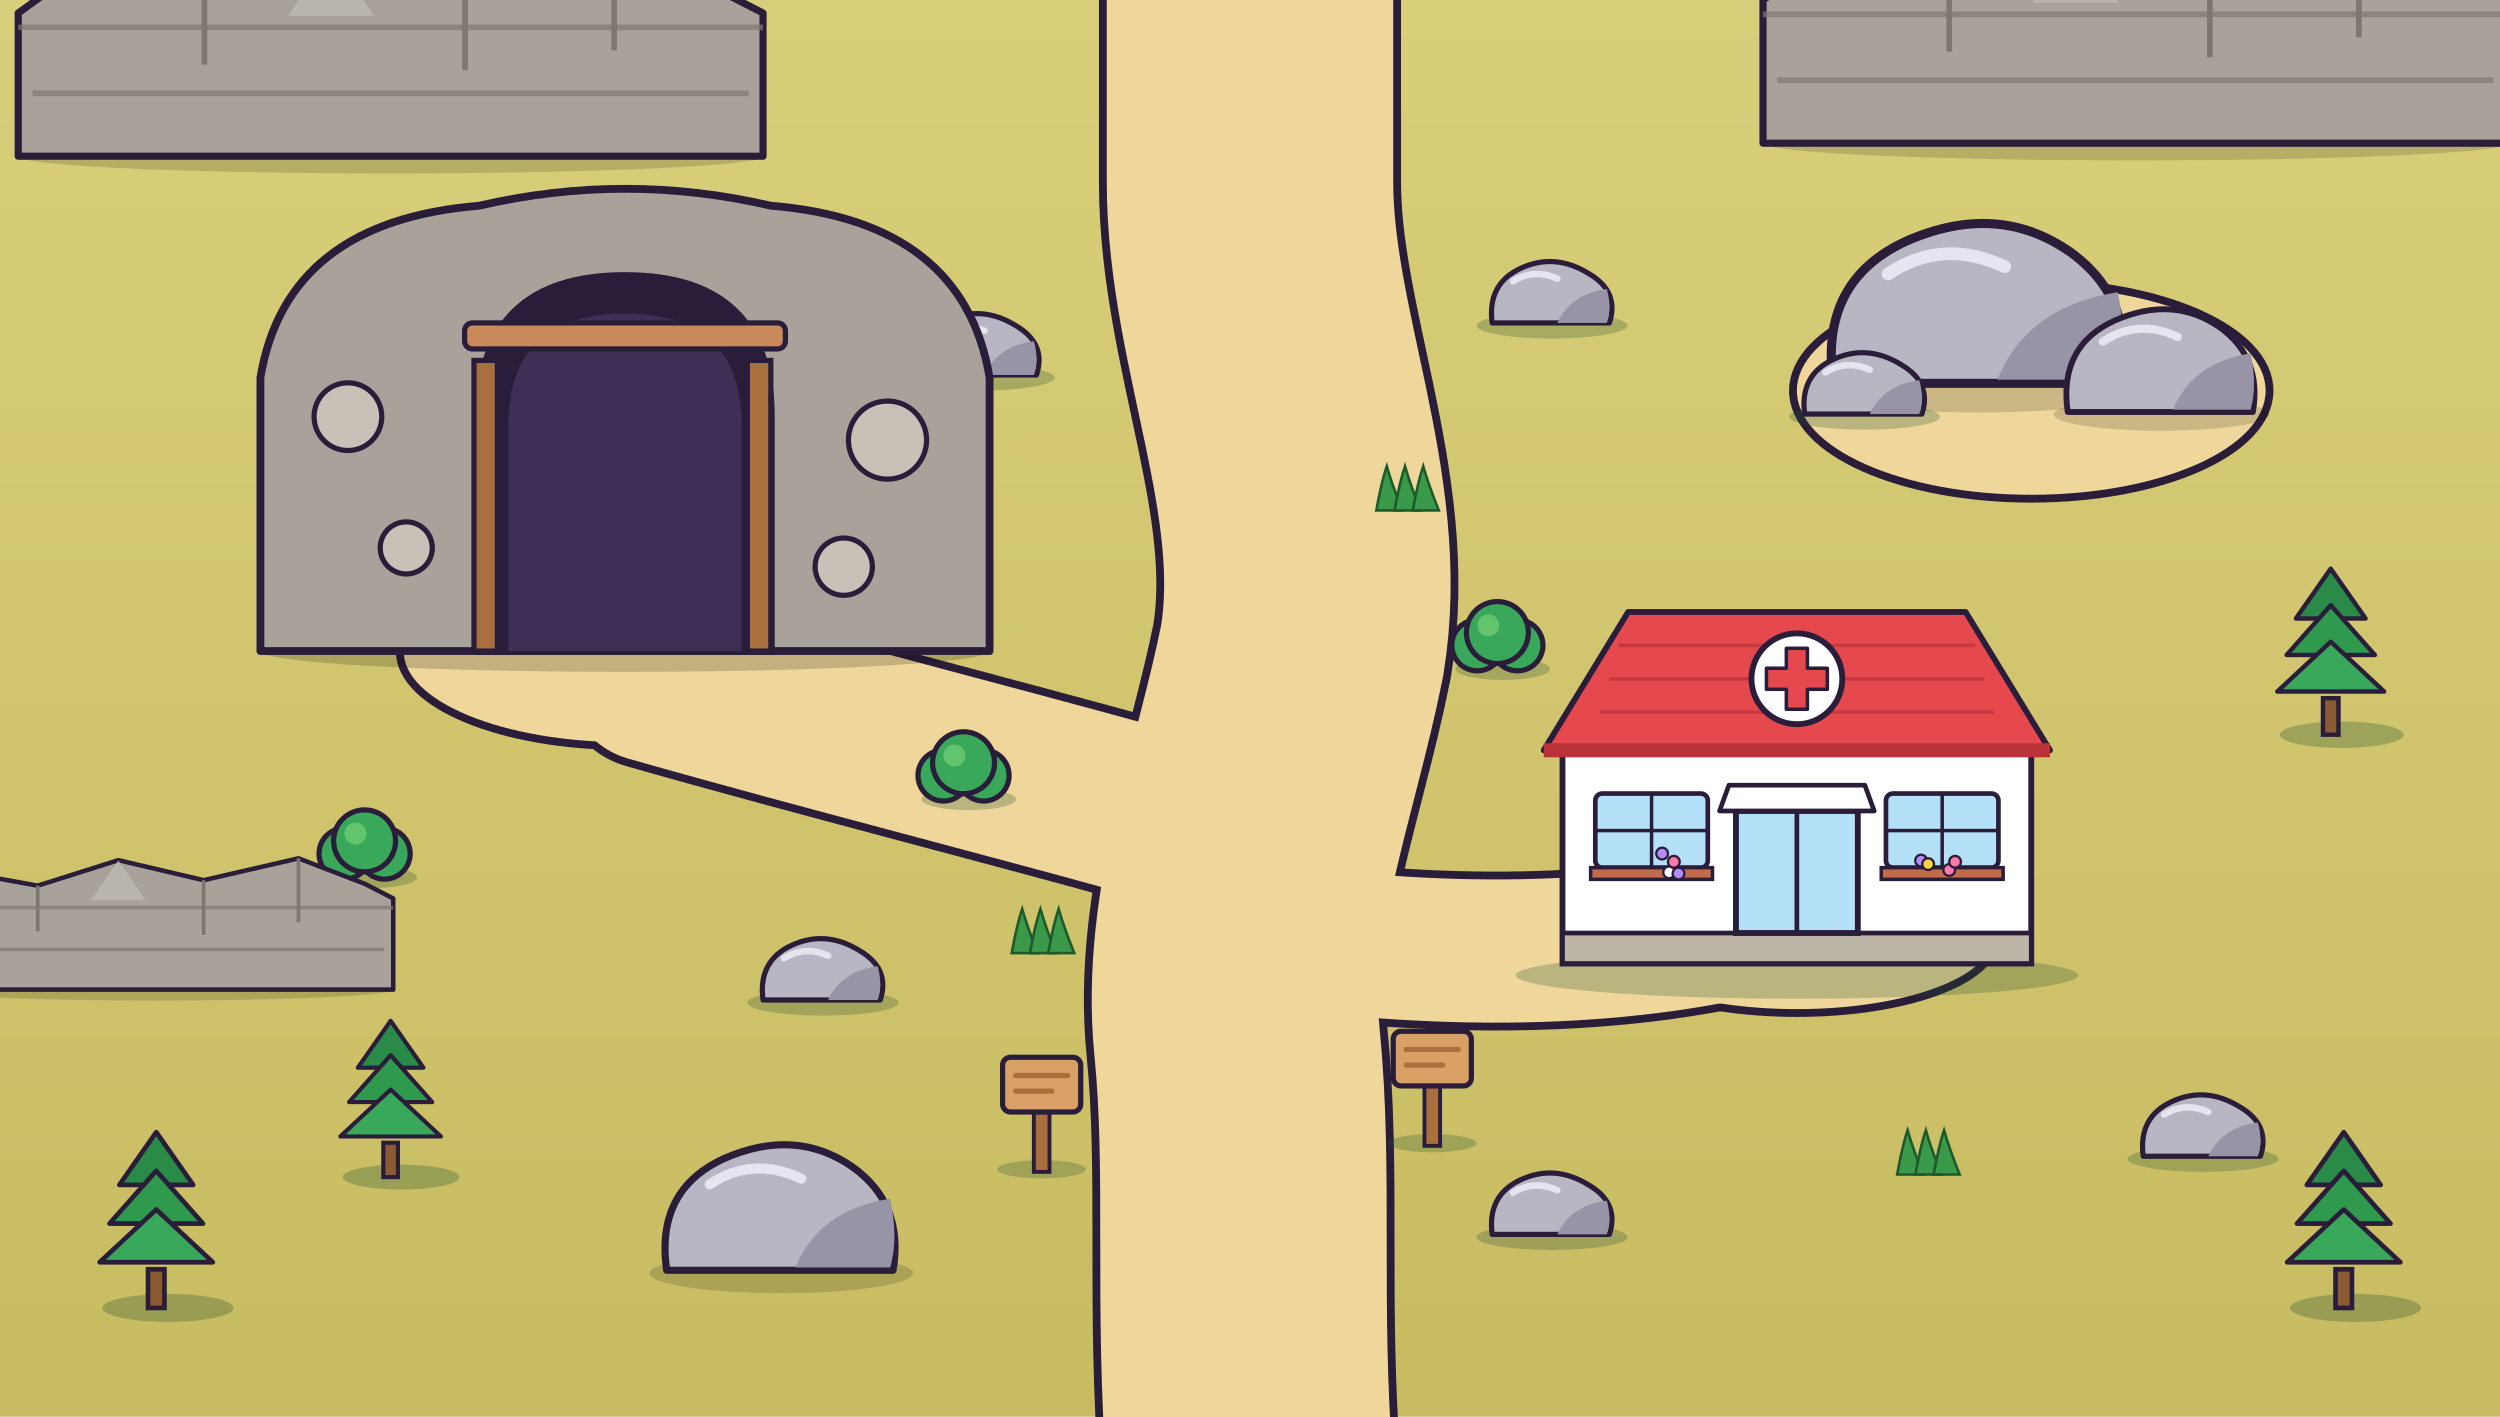
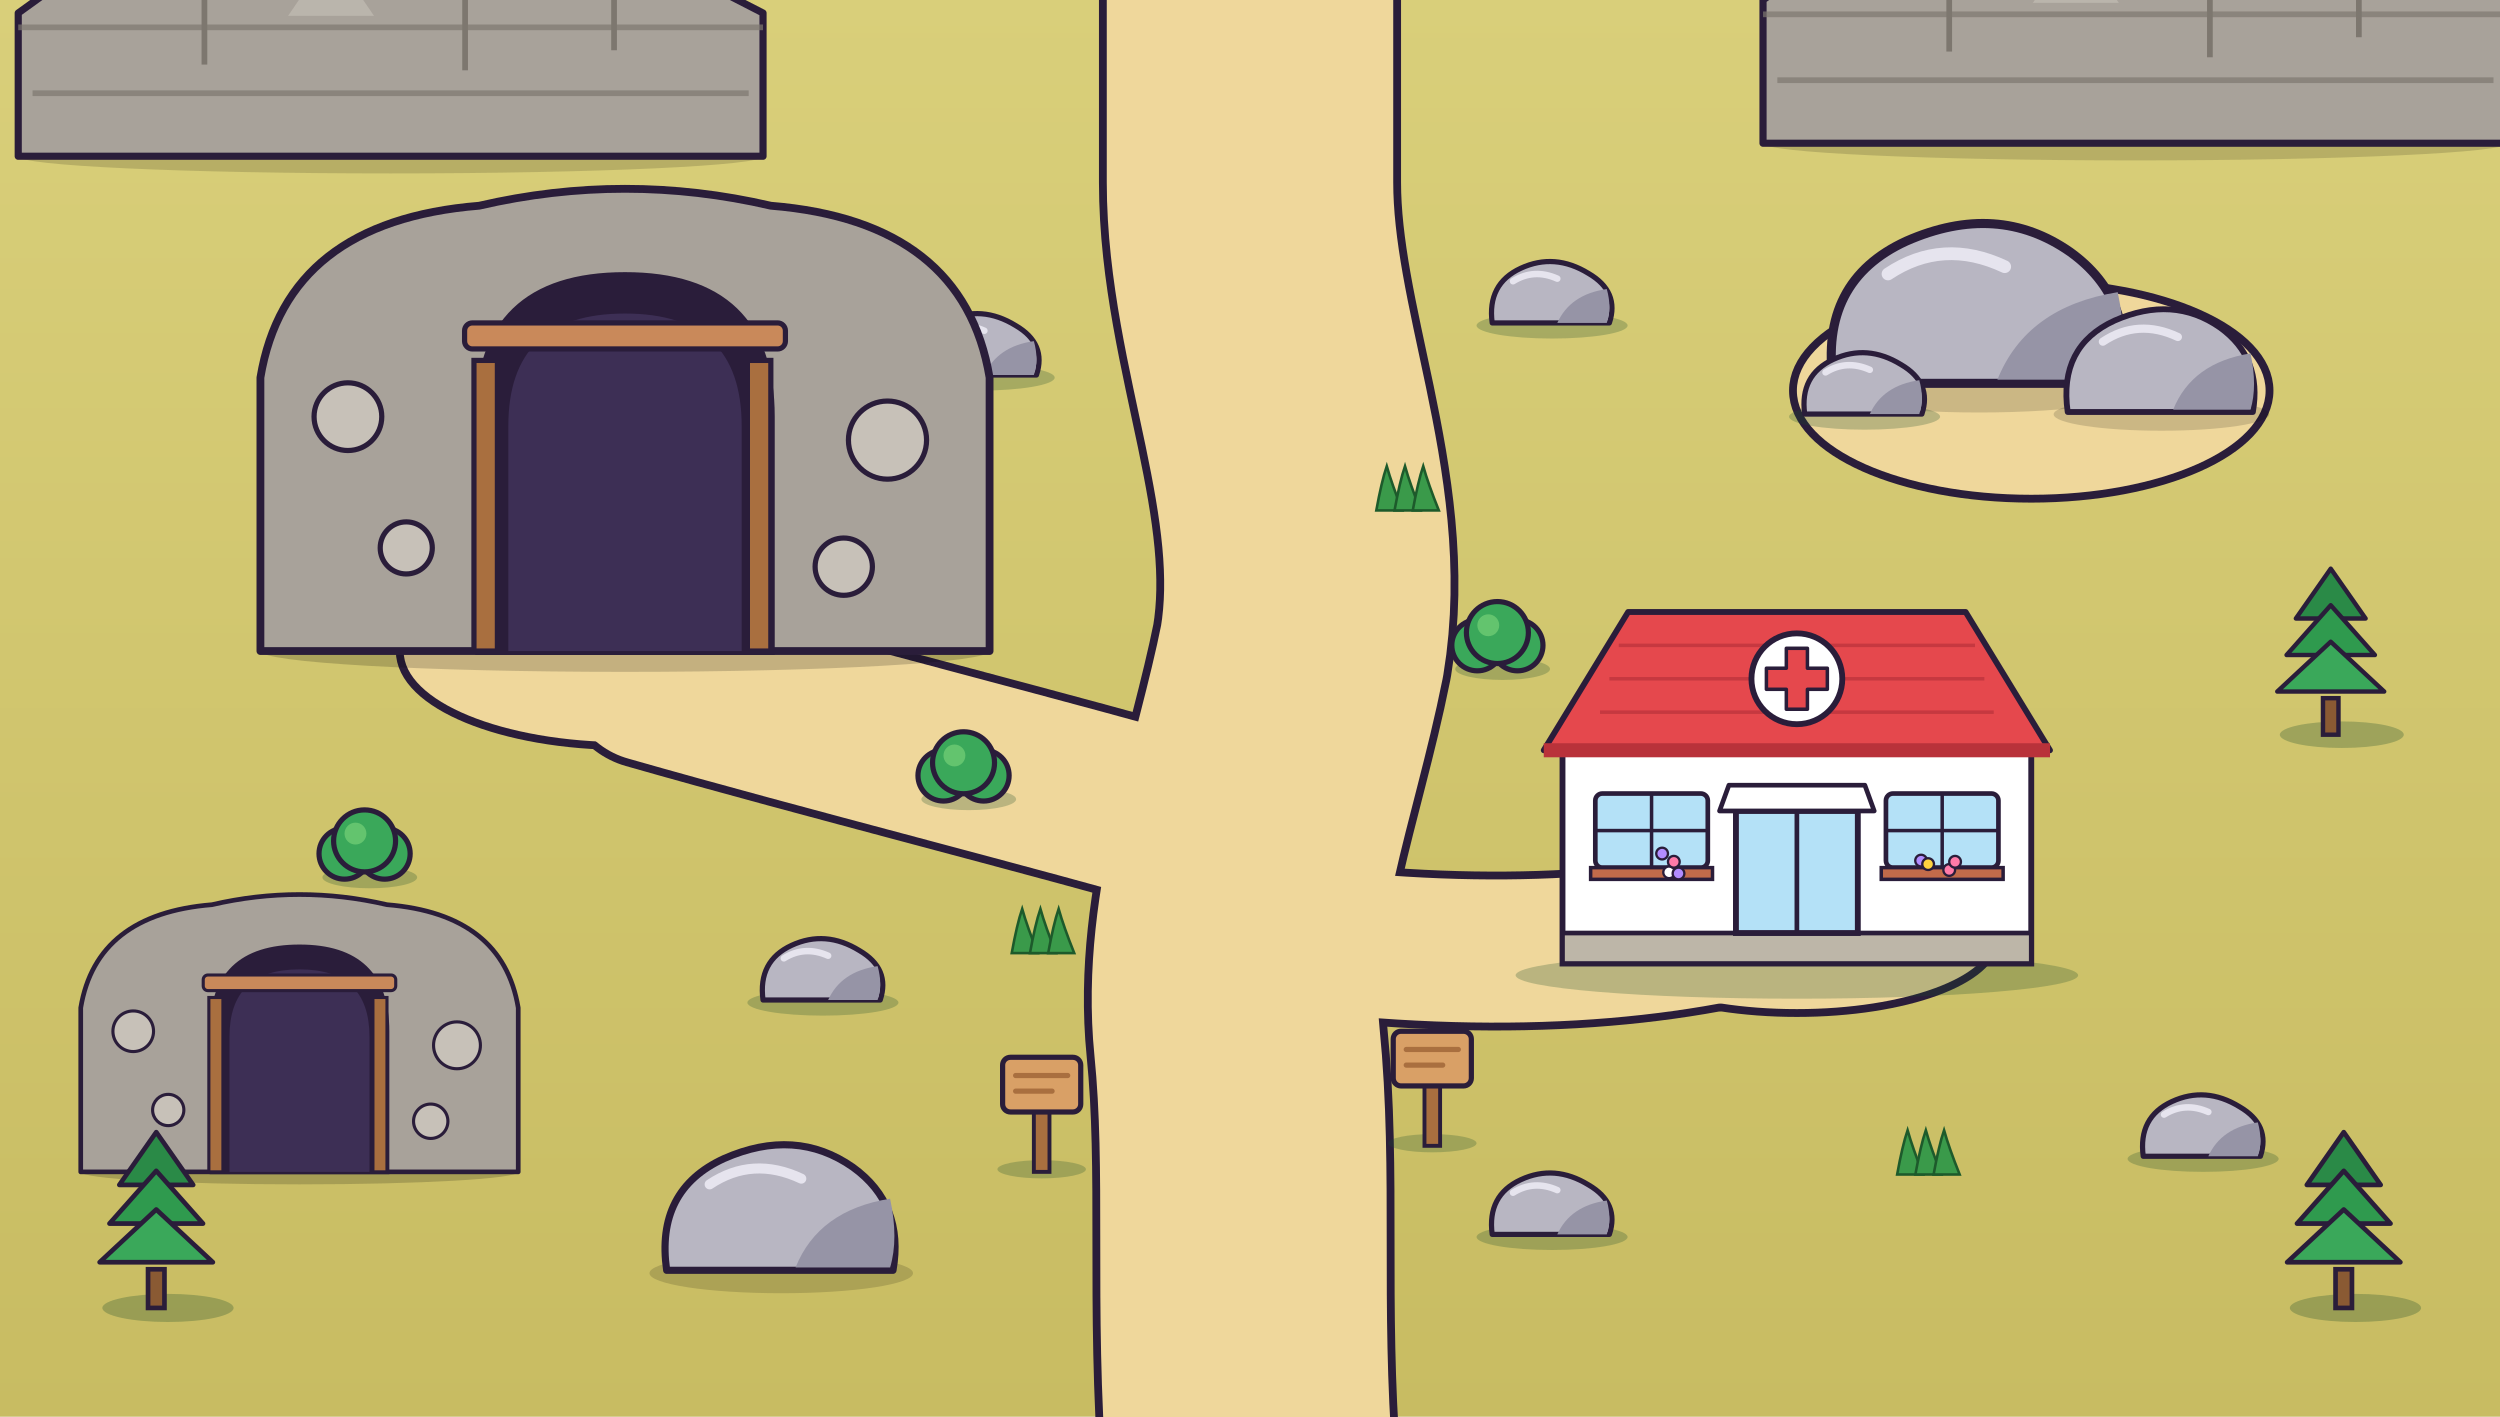
<svg xmlns="http://www.w3.org/2000/svg" viewBox="0 0 1920 1088" width="1920" height="1088">
  <defs>
    <linearGradient id="cesped" x1="0" y1="0" x2="0" y2="1">
      <stop offset="0" stop-color="#8fd567" />
      <stop offset="1" stop-color="#74c44f" />
    </linearGradient>
    <linearGradient id="cristal" x1="0" y1="0" x2="1" y2="1">
      <stop offset="0" stop-color="#cdefff" />
      <stop offset="1" stop-color="#7cc4ee" />
    </linearGradient>
    <linearGradient id="agua" x1="0" y1="0" x2="0" y2="1">
      <stop offset="0" stop-color="#7fd6f5" />
      <stop offset="1" stop-color="#3b9fe0" />
    </linearGradient>
  </defs>
  <linearGradient id="seco" x1="0" y1="0" x2="0" y2="1">
    <stop offset="0" stop-color="#d9cf7a" />
    <stop offset="1" stop-color="#c8bc62" />
  </linearGradient>
  <rect width="1920" height="1088" fill="url(#seco)" />
  <path d="M960 1130 C950 1000 960 900 950 800 C940 700 980 600 1000 500 C1020 380 960 260 960 140 L960 -40" fill="none" stroke="#2a1d3a" stroke-width="232" stroke-linecap="round" stroke-linejoin="round" />
  <path d="M940 640 C800 600 640 560 500 520" fill="none" stroke="#2a1d3a" stroke-width="142" stroke-linecap="round" stroke-linejoin="round" />
  <path d="M990 720 C1150 740 1280 730 1380 700" fill="none" stroke="#2a1d3a" stroke-width="122" stroke-linecap="round" stroke-linejoin="round" />
  <ellipse cx="480" cy="500" rx="170" ry="70" fill="#2a1d3a" stroke="#2a1d3a" stroke-width="12" />
  <ellipse cx="1380" cy="720" rx="150" ry="55" fill="#2a1d3a" stroke="#2a1d3a" stroke-width="12" />
  <ellipse cx="1560" cy="300" rx="180" ry="80" fill="#2a1d3a" stroke="#2a1d3a" stroke-width="12" />
  <ellipse cx="480" cy="500" rx="170" ry="70" fill="#efd79b" />
  <ellipse cx="1380" cy="720" rx="150" ry="55" fill="#efd79b" />
  <ellipse cx="1560" cy="300" rx="180" ry="80" fill="#efd79b" />
  <path d="M960 1130 C950 1000 960 900 950 800 C940 700 980 600 1000 500 C1020 380 960 260 960 140 L960 -40" fill="none" stroke="#efd79b" stroke-width="220" stroke-linecap="round" stroke-linejoin="round" />
  <path d="M940 640 C800 600 640 560 500 520" fill="none" stroke="#efd79b" stroke-width="130" stroke-linecap="round" stroke-linejoin="round" />
  <path d="M990 720 C1150 740 1280 730 1380 700" fill="none" stroke="#efd79b" stroke-width="110" stroke-linecap="round" stroke-linejoin="round" />
  <g transform="translate(1323.2 -85.8) scale(1.1 1.1)">
    <ellipse cx="288.0" cy="178" rx="260.0" ry="12" fill="#000" opacity=".15" />
    <path d="M28 178 V78 L69.6 48 L158.0 64 L246.4 36 L340.0 58 L444.0 34 L516.8 62 L548 78 V178z" fill="#a8a29a" stroke="#2a1d3a" stroke-width="5" stroke-linejoin="round" />
    <path d="M38 134 H538 M28 88 H548" stroke="#7d776f" stroke-width="4" opacity=".7" />
    <path d="M158.0 64 v50 M340.0 58 v60 M444.0 34 v70" stroke="#7d776f" stroke-width="4" />
    <path d="M246.4 36 l30 44 h-60z" fill="#c7c1b8" opacity=".6" />
  </g>
  <g transform="translate(-16.8 -75.8) scale(1.1 1.1)">
    <ellipse cx="288.0" cy="178" rx="260.0" ry="12" fill="#000" opacity=".15" />
    <path d="M28 178 V78 L69.6 48 L158.0 64 L246.4 36 L340.0 58 L444.0 34 L516.8 62 L548 78 V178z" fill="#a8a29a" stroke="#2a1d3a" stroke-width="5" stroke-linejoin="round" />
    <path d="M38 134 H538 M28 88 H548" stroke="#7d776f" stroke-width="4" opacity=".7" />
    <path d="M158.0 64 v50 M340.0 58 v60 M444.0 34 v70" stroke="#7d776f" stroke-width="4" />
    <path d="M246.4 36 l30 44 h-60z" fill="#c7c1b8" opacity=".6" />
  </g>
  <g transform="translate(1126.0 178.0) scale(1.0 1.0)">
    <ellipse cx="66" cy="72" rx="58" ry="10" fill="#1b4d2a" opacity=".25" />
    <path d="M20 70 q-4 -30 22 -42 q26 -12 52 4 q24 14 16 38z" fill="#b8b6c2" stroke="#2a1d3a" stroke-width="4" stroke-linejoin="round" />
    <path d="M36 38 q16 -10 34 -2" fill="none" stroke="#e6e4ee" stroke-width="5" stroke-linecap="round" />
    <path d="M70 70 q10 -22 38 -26 q4 14 0 26z" fill="#9694a6" />
  </g>
  <g transform="translate(1368.8 129.2) scale(1.4 1.4)">
    <ellipse cx="108" cy="120" rx="92" ry="14" fill="#000" opacity=".15" />
    <path d="M28 118 q-8 -56 40 -78 q50 -22 90 6 q36 26 28 72z" fill="#b8b6c2" stroke="#2a1d3a" stroke-width="5" stroke-linejoin="round" />
    <path d="M58 58 q30 -20 64 -4" fill="none" stroke="#e6e4ee" stroke-width="7" stroke-linecap="round" />
    <path d="M118 116 q16 -40 66 -48 q6 28 0 48z" fill="#9694a6" />
  </g>
  <g transform="translate(686.0 218.0) scale(1.0 1.0)">
    <ellipse cx="66" cy="72" rx="58" ry="10" fill="#1b4d2a" opacity=".25" />
    <path d="M20 70 q-4 -30 22 -42 q26 -12 52 4 q24 14 16 38z" fill="#b8b6c2" stroke="#2a1d3a" stroke-width="4" stroke-linejoin="round" />
    <path d="M36 38 q16 -10 34 -2" fill="none" stroke="#e6e4ee" stroke-width="5" stroke-linecap="round" />
    <path d="M70 70 q10 -22 38 -26 q4 14 0 26z" fill="#9694a6" />
  </g>
  <g transform="translate(1562.8 210.2) scale(0.9 0.9)">
    <ellipse cx="108" cy="120" rx="92" ry="14" fill="#000" opacity=".15" />
    <path d="M28 118 q-8 -56 40 -78 q50 -22 90 6 q36 26 28 72z" fill="#b8b6c2" stroke="#2a1d3a" stroke-width="5" stroke-linejoin="round" />
    <path d="M58 58 q30 -20 64 -4" fill="none" stroke="#e6e4ee" stroke-width="7" stroke-linecap="round" />
    <path d="M118 116 q16 -40 66 -48 q6 28 0 48z" fill="#9694a6" />
  </g>
  <g transform="translate(1366.0 248.0) scale(1.0 1.0)">
    <ellipse cx="66" cy="72" rx="58" ry="10" fill="#1b4d2a" opacity=".25" />
    <path d="M20 70 q-4 -30 22 -42 q26 -12 52 4 q24 14 16 38z" fill="#b8b6c2" stroke="#2a1d3a" stroke-width="4" stroke-linejoin="round" />
    <path d="M36 38 q16 -10 34 -2" fill="none" stroke="#e6e4ee" stroke-width="5" stroke-linecap="round" />
    <path d="M70 70 q10 -22 38 -26 q4 14 0 26z" fill="#9694a6" />
  </g>
  <g transform="translate(1047.0 348.0) scale(1.0 1.0)">
    <path d="M10 44 q4 -22 8 -34 q4 14 12 34z" fill="#3a9a4a" stroke="#1d5a2b" stroke-width="2" />
    <path d="M24 44 q4 -22 8 -34 q4 14 12 34z" fill="#3a9a4a" stroke="#1d5a2b" stroke-width="2" />
    <path d="M38 44 q4 -22 8 -34 q4 14 12 34z" fill="#3a9a4a" stroke="#1d5a2b" stroke-width="2" />
  </g>
  <g transform="translate(172.0 112.0) scale(1.0 1.0)">
    <ellipse cx="308.0" cy="388" rx="280.0" ry="16" fill="#000" opacity=".18" />
    <path d="M28 388 V178 Q48 58 196.0 46 Q308.0 20 420.0 46 Q568 58 588 178 V388z" fill="#a8a29a" stroke="#2a1d3a" stroke-width="6" stroke-linejoin="round" />
    <path d="M196.0 388 V208.0 Q196.0 100.0 308.0 100.0 Q420.0 100.0 420.0 208.0 V388z" fill="#2a1d3a" stroke="#2a1d3a" stroke-width="6" />
    <path d="M218.4 388 V215.2 Q218.4 128.8 308.0 128.8 Q397.6 128.8 397.6 215.2 V388z" fill="#3d2f55" />
    <rect x="192.0" y="164.8" width="18" height="223.2" fill="#a96f3f" stroke="#2a1d3a" stroke-width="4" />
    <rect x="402.0" y="164.8" width="18" height="223.2" fill="#a96f3f" stroke="#2a1d3a" stroke-width="4" />
    <rect x="184.8" y="136.0" width="246.4" height="20" rx="6" fill="#c9895a" stroke="#2a1d3a" stroke-width="4" />
    <circle cx="95.2" cy="208.0" r="26" fill="#c7c1b8" stroke="#2a1d3a" stroke-width="4" />
    <circle cx="509.6" cy="226" r="30" fill="#c7c1b8" stroke="#2a1d3a" stroke-width="4" />
    <circle cx="140.0" cy="308.8" r="20" fill="#c7c1b8" stroke="#2a1d3a" stroke-width="4" />
    <circle cx="476.0" cy="323.2" r="22" fill="#c7c1b8" stroke="#2a1d3a" stroke-width="4" />
  </g>
  <g transform="translate(1077.0 434.0) scale(1.0 1.0)">
    <g>
      <ellipse cx="77" cy="79.8" rx="36.4" ry="8.4" fill="#1b4d2a" opacity=".25" />
      <circle cx="57.6" cy="61.6" r="19.6" fill="#3aa85a" stroke="#2a1d3a" stroke-width="4" />
      <circle cx="88.4" cy="61.6" r="19.6" fill="#3aa85a" stroke="#2a1d3a" stroke-width="4" />
      <circle cx="73" cy="51.8" r="23.8" fill="#3aa85a" stroke="#2a1d3a" stroke-width="4" />
      <circle cx="66.0" cy="46.2" r="8.4" fill="#7fd77c" opacity=".6" />
    </g>
  </g>
  <g transform="translate(1732.2 408.7) scale(0.85 0.85)">
    <g>
      <ellipse cx="78.0" cy="183.0" rx="56.0" ry="12.0" fill="#1b4d2a" opacity=".28" />
      <rect x="61.0" y="150.0" width="14.0" height="33.0" fill="#8a5a33" stroke="#2a1d3a" stroke-width="4" />
      <path d="M68 33.0 l31.5 45.0 h-63.0z" fill="#2a8a47" stroke="#2a1d3a" stroke-width="4" stroke-linejoin="round" />
      <path d="M68 66.0 l39.9 45.0 h-79.8z" fill="#2f9a4e" stroke="#2a1d3a" stroke-width="4" stroke-linejoin="round" />
      <path d="M68 99.0 l48.3 45.0 h-96.6z" fill="#3aa85a" stroke="#2a1d3a" stroke-width="4" stroke-linejoin="round" />
    </g>
  </g>
  <g transform="translate(667.0 534.0) scale(1.0 1.0)">
    <g>
      <ellipse cx="77" cy="79.8" rx="36.4" ry="8.4" fill="#1b4d2a" opacity=".25" />
      <circle cx="57.6" cy="61.6" r="19.6" fill="#3aa85a" stroke="#2a1d3a" stroke-width="4" />
      <circle cx="88.4" cy="61.6" r="19.6" fill="#3aa85a" stroke="#2a1d3a" stroke-width="4" />
      <circle cx="73" cy="51.8" r="23.8" fill="#3aa85a" stroke="#2a1d3a" stroke-width="4" />
      <circle cx="66.0" cy="46.2" r="8.4" fill="#7fd77c" opacity=".6" />
    </g>
  </g>
  <g transform="translate(207.0 594.0) scale(1.0 1.0)">
    <g>
      <ellipse cx="77" cy="79.8" rx="36.4" ry="8.4" fill="#1b4d2a" opacity=".25" />
      <circle cx="57.6" cy="61.6" r="19.6" fill="#3aa85a" stroke="#2a1d3a" stroke-width="4" />
      <circle cx="88.4" cy="61.6" r="19.6" fill="#3aa85a" stroke="#2a1d3a" stroke-width="4" />
      <circle cx="73" cy="51.8" r="23.8" fill="#3aa85a" stroke="#2a1d3a" stroke-width="4" />
      <circle cx="66.0" cy="46.2" r="8.4" fill="#7fd77c" opacity=".6" />
    </g>
  </g>
  <g transform="translate(1174.8 444.8) scale(0.9 0.9)">
    <ellipse cx="228.0" cy="338" rx="240.0" ry="20" fill="#1b4d2a" opacity=".25" />
    <rect x="28" y="142.0" width="400" height="186.0" fill="#ffffff" stroke="#2a1d3a" stroke-width="5" />
    <rect x="28" y="301.96" width="400" height="26.04" fill="#bdb6a8" stroke="#2a1d3a" stroke-width="4" />
    <path d="M12 146.0 L84.0 28 H372.0 L444 146.0z" fill="#e5484d" stroke="#2a1d3a" stroke-width="5" stroke-linejoin="round" />
    <path d="M12 146.0 L444 146.0" stroke="#b9323a" stroke-width="12" />
    <path d="M76.0 56.5 H380.0" stroke="#b9323a" stroke-width="3" opacity=".7" />
    <path d="M68.0 85.0 H388.0" stroke="#b9323a" stroke-width="3" opacity=".7" />
    <path d="M60.0 113.5 H396.0" stroke="#b9323a" stroke-width="3" opacity=".7" />
    <circle cx="228.0" cy="85.0" r="38.76" fill="#fff" stroke="#2a1d3a" stroke-width="5" />
    <path d="M219.0 59.0 h18 v17 h17 v18 h-17 v17 h-18 v-17 h-17 v-18 h17z" fill="#e5484d" stroke="#2a1d3a" stroke-width="3" stroke-linejoin="round" />
    <rect x="176.0" y="197.8" width="104.0" height="104.16" fill="#b4e1f7" stroke="#2a1d3a" stroke-width="5" />
    <path d="M228.0 197.8 v104.16" stroke="#2a1d3a" stroke-width="4" />
    <path d="M162.0 197.8 H294.0 l-8 -22 H170.0z" fill="#fff" stroke="#2a1d3a" stroke-width="4" stroke-linejoin="round" />
    <rect x="56.0" y="182.92" width="96.0" height="63.24" rx="6" fill="#b4e1f7" stroke="#2a1d3a" stroke-width="4" />
    <path d="M104.0 182.92 v63.24 M56.0 214.54 h96.0" stroke="#2a1d3a" stroke-width="3" />
    <rect x="52.0" y="246.16" width="104.0" height="10" fill="#c26b4a" stroke="#2a1d3a" stroke-width="3" />
    <circle cx="113.0" cy="234.16" r="5" fill="#b28cff" stroke="#2a1d3a" stroke-width="2" />
    <circle cx="119.0" cy="250.16" r="5" fill="#fff" stroke="#2a1d3a" stroke-width="2" />
    <circle cx="127.0" cy="251.16" r="5" fill="#b28cff" stroke="#2a1d3a" stroke-width="2" />
    <circle cx="123.0" cy="241.16" r="5" fill="#ff7aa8" stroke="#2a1d3a" stroke-width="2" />
    <rect x="304.0" y="182.92" width="96.0" height="63.24" rx="6" fill="#b4e1f7" stroke="#2a1d3a" stroke-width="4" />
    <path d="M352.0 182.92 v63.24 M304.0 214.54 h96.0" stroke="#2a1d3a" stroke-width="3" />
    <rect x="300.0" y="246.16" width="104.0" height="10" fill="#c26b4a" stroke="#2a1d3a" stroke-width="3" />
    <circle cx="334.0" cy="240.16" r="5" fill="#b28cff" stroke="#2a1d3a" stroke-width="2" />
    <circle cx="358.0" cy="248.16" r="5" fill="#ff7aa8" stroke="#2a1d3a" stroke-width="2" />
    <circle cx="340.0" cy="243.16" r="5" fill="#ffd23f" stroke="#2a1d3a" stroke-width="2" />
    <circle cx="363.0" cy="241.16" r="5" fill="#ff7aa8" stroke="#2a1d3a" stroke-width="2" />
  </g>
-   <g transform="translate(-81.6 635.4) scale(0.7 0.7)">
-     <ellipse cx="288.0" cy="178" rx="260.0" ry="12" fill="#000" opacity=".15" />
-     <path d="M28 178 V78 L69.6 48 L158.0 64 L246.4 36 L340.0 58 L444.0 34 L516.8 62 L548 78 V178z" fill="#a8a29a" stroke="#2a1d3a" stroke-width="5" stroke-linejoin="round" />
-     <path d="M38 134 H538 M28 88 H548" stroke="#7d776f" stroke-width="4" opacity=".7" />
-     <path d="M158.0 64 v50 M340.0 58 v60 M444.0 34 v70" stroke="#7d776f" stroke-width="4" />
-     <path d="M246.4 36 l30 44 h-60z" fill="#c7c1b8" opacity=".6" />
-   </g>
  <g transform="translate(767.0 688.0) scale(1.0 1.0)">
    <path d="M10 44 q4 -22 8 -34 q4 14 12 34z" fill="#3a9a4a" stroke="#1d5a2b" stroke-width="2" />
    <path d="M24 44 q4 -22 8 -34 q4 14 12 34z" fill="#3a9a4a" stroke="#1d5a2b" stroke-width="2" />
    <path d="M38 44 q4 -22 8 -34 q4 14 12 34z" fill="#3a9a4a" stroke="#1d5a2b" stroke-width="2" />
  </g>
  <g transform="translate(566.0 698.0) scale(1.0 1.0)">
    <ellipse cx="66" cy="72" rx="58" ry="10" fill="#1b4d2a" opacity=".25" />
    <path d="M20 70 q-4 -30 22 -42 q26 -12 52 4 q24 14 16 38z" fill="#b8b6c2" stroke="#2a1d3a" stroke-width="4" stroke-linejoin="round" />
    <path d="M36 38 q16 -10 34 -2" fill="none" stroke="#e6e4ee" stroke-width="5" stroke-linecap="round" />
    <path d="M70 70 q10 -22 38 -26 q4 14 0 26z" fill="#9694a6" />
  </g>
  <g transform="translate(1042.0 764.0) scale(1.0 1.0)">
    <ellipse cx="58" cy="114" rx="34" ry="7" fill="#1b4d2a" opacity=".25" />
    <rect x="52" y="64" width="12" height="52" fill="#a96f3f" stroke="#2a1d3a" stroke-width="3" />
    <rect x="28" y="28" width="60" height="42" rx="6" fill="#d9a066" stroke="#2a1d3a" stroke-width="4" />
    <path d="M38 42 h40 M38 54 h28" stroke="#a96f3f" stroke-width="4" stroke-linecap="round" />
  </g>
  <g transform="translate(742.0 784.0) scale(1.0 1.0)">
    <ellipse cx="58" cy="114" rx="34" ry="7" fill="#1b4d2a" opacity=".25" />
    <rect x="52" y="64" width="12" height="52" fill="#a96f3f" stroke="#2a1d3a" stroke-width="3" />
    <rect x="28" y="28" width="60" height="42" rx="6" fill="#d9a066" stroke="#2a1d3a" stroke-width="4" />
    <path d="M38 42 h40 M38 54 h28" stroke="#a96f3f" stroke-width="4" stroke-linecap="round" />
  </g>
-   <g transform="translate(245.6 757.6) scale(0.8 0.8)">
+   <g transform="translate(1626.0 818.0) scale(1.0 1.0)">
+     <ellipse cx="66" cy="72" rx="58" ry="10" fill="#1b4d2a" opacity=".25" />
+     <path d="M20 70 q-4 -30 22 -42 q26 -12 52 4 q24 14 16 38z" fill="#b8b6c2" stroke="#2a1d3a" stroke-width="4" stroke-linejoin="round" />
+     <path d="M36 38 q16 -10 34 -2" fill="none" stroke="#e6e4ee" stroke-width="5" stroke-linecap="round" />
+     <path d="M70 70 q10 -22 38 -26 q4 14 0 26z" fill="#9694a6" />
+   </g>
+   <g transform="translate(45.2 667.2) scale(0.6 0.6)">
+     <ellipse cx="308.0" cy="388" rx="280.0" ry="16" fill="#000" opacity=".18" />
+     <path d="M28 388 V178 Q48 58 196.0 46 Q308.0 20 420.0 46 Q568 58 588 178 V388z" fill="#a8a29a" stroke="#2a1d3a" stroke-width="6" stroke-linejoin="round" />
+     <path d="M196.0 388 V208.0 Q196.0 100.0 308.0 100.0 Q420.0 100.0 420.0 208.0 V388z" fill="#2a1d3a" stroke="#2a1d3a" stroke-width="6" />
+     <path d="M218.4 388 V215.2 Q218.4 128.8 308.0 128.8 Q397.6 128.8 397.6 215.2 V388z" fill="#3d2f55" />
+     <rect x="192.0" y="164.8" width="18" height="223.2" fill="#a96f3f" stroke="#2a1d3a" stroke-width="4" />
+     <rect x="402.0" y="164.8" width="18" height="223.2" fill="#a96f3f" stroke="#2a1d3a" stroke-width="4" />
+     <rect x="184.8" y="136.0" width="246.4" height="20" rx="6" fill="#c9895a" stroke="#2a1d3a" stroke-width="4" />
+     <circle cx="95.2" cy="208.0" r="26" fill="#c7c1b8" stroke="#2a1d3a" stroke-width="4" />
+     <circle cx="509.6" cy="226" r="30" fill="#c7c1b8" stroke="#2a1d3a" stroke-width="4" />
+     <circle cx="140.0" cy="308.8" r="20" fill="#c7c1b8" stroke="#2a1d3a" stroke-width="4" />
+     <circle cx="476.0" cy="323.2" r="22" fill="#c7c1b8" stroke="#2a1d3a" stroke-width="4" />
+   </g>
+   <g transform="translate(1447.0 858.0) scale(1.0 1.0)">
+     <path d="M10 44 q4 -22 8 -34 q4 14 12 34z" fill="#3a9a4a" stroke="#1d5a2b" stroke-width="2" />
+     <path d="M24 44 q4 -22 8 -34 q4 14 12 34z" fill="#3a9a4a" stroke="#1d5a2b" stroke-width="2" />
+     <path d="M38 44 q4 -22 8 -34 q4 14 12 34z" fill="#3a9a4a" stroke="#1d5a2b" stroke-width="2" />
+   </g>
+   <g transform="translate(1126.0 878.0) scale(1.0 1.0)">
+     <ellipse cx="66" cy="72" rx="58" ry="10" fill="#1b4d2a" opacity=".25" />
+     <path d="M20 70 q-4 -30 22 -42 q26 -12 52 4 q24 14 16 38z" fill="#b8b6c2" stroke="#2a1d3a" stroke-width="4" stroke-linejoin="round" />
+     <path d="M36 38 q16 -10 34 -2" fill="none" stroke="#e6e4ee" stroke-width="5" stroke-linecap="round" />
+     <path d="M70 70 q10 -22 38 -26 q4 14 0 26z" fill="#9694a6" />
+   </g>
+   <g transform="translate(481.2 845.8) scale(1.1 1.1)">
+     <ellipse cx="108" cy="120" rx="92" ry="14" fill="#000" opacity=".15" />
+     <path d="M28 118 q-8 -56 40 -78 q50 -22 90 6 q36 26 28 72z" fill="#b8b6c2" stroke="#2a1d3a" stroke-width="5" stroke-linejoin="round" />
+     <path d="M58 58 q30 -20 64 -4" fill="none" stroke="#e6e4ee" stroke-width="7" stroke-linecap="round" />
+     <path d="M118 116 q16 -40 66 -48 q6 28 0 48z" fill="#9694a6" />
+   </g>
+   <g transform="translate(58.8 839.8) scale(0.9 0.9)">
    <g>
      <ellipse cx="78.0" cy="183.0" rx="56.0" ry="12.0" fill="#1b4d2a" opacity=".28" />
      <rect x="61.0" y="150.0" width="14.0" height="33.0" fill="#8a5a33" stroke="#2a1d3a" stroke-width="4" />
      <path d="M68 33.0 l31.5 45.0 h-63.0z" fill="#2a8a47" stroke="#2a1d3a" stroke-width="4" stroke-linejoin="round" />
      <path d="M68 66.0 l39.9 45.0 h-79.8z" fill="#2f9a4e" stroke="#2a1d3a" stroke-width="4" stroke-linejoin="round" />
      <path d="M68 99.0 l48.3 45.0 h-96.6z" fill="#3aa85a" stroke="#2a1d3a" stroke-width="4" stroke-linejoin="round" />
    </g>
  </g>
-   <g transform="translate(1626.0 818.0) scale(1.0 1.0)">
-     <ellipse cx="66" cy="72" rx="58" ry="10" fill="#1b4d2a" opacity=".25" />
-     <path d="M20 70 q-4 -30 22 -42 q26 -12 52 4 q24 14 16 38z" fill="#b8b6c2" stroke="#2a1d3a" stroke-width="4" stroke-linejoin="round" />
-     <path d="M36 38 q16 -10 34 -2" fill="none" stroke="#e6e4ee" stroke-width="5" stroke-linecap="round" />
-     <path d="M70 70 q10 -22 38 -26 q4 14 0 26z" fill="#9694a6" />
-   </g>
-   <g transform="translate(1447.0 858.0) scale(1.0 1.0)">
-     <path d="M10 44 q4 -22 8 -34 q4 14 12 34z" fill="#3a9a4a" stroke="#1d5a2b" stroke-width="2" />
-     <path d="M24 44 q4 -22 8 -34 q4 14 12 34z" fill="#3a9a4a" stroke="#1d5a2b" stroke-width="2" />
-     <path d="M38 44 q4 -22 8 -34 q4 14 12 34z" fill="#3a9a4a" stroke="#1d5a2b" stroke-width="2" />
-   </g>
-   <g transform="translate(1126.0 878.0) scale(1.0 1.0)">
-     <ellipse cx="66" cy="72" rx="58" ry="10" fill="#1b4d2a" opacity=".25" />
-     <path d="M20 70 q-4 -30 22 -42 q26 -12 52 4 q24 14 16 38z" fill="#b8b6c2" stroke="#2a1d3a" stroke-width="4" stroke-linejoin="round" />
-     <path d="M36 38 q16 -10 34 -2" fill="none" stroke="#e6e4ee" stroke-width="5" stroke-linecap="round" />
-     <path d="M70 70 q10 -22 38 -26 q4 14 0 26z" fill="#9694a6" />
-   </g>
-   <g transform="translate(481.2 845.8) scale(1.1 1.1)">
-     <ellipse cx="108" cy="120" rx="92" ry="14" fill="#000" opacity=".15" />
-     <path d="M28 118 q-8 -56 40 -78 q50 -22 90 6 q36 26 28 72z" fill="#b8b6c2" stroke="#2a1d3a" stroke-width="5" stroke-linejoin="round" />
-     <path d="M58 58 q30 -20 64 -4" fill="none" stroke="#e6e4ee" stroke-width="7" stroke-linecap="round" />
-     <path d="M118 116 q16 -40 66 -48 q6 28 0 48z" fill="#9694a6" />
-   </g>
-   <g transform="translate(58.8 839.8) scale(0.9 0.9)">
+   <g transform="translate(1738.8 839.8) scale(0.9 0.9)">
    <g>
      <ellipse cx="78.0" cy="183.0" rx="56.0" ry="12.0" fill="#1b4d2a" opacity=".28" />
      <rect x="61.0" y="150.0" width="14.0" height="33.0" fill="#8a5a33" stroke="#2a1d3a" stroke-width="4" />
      <path d="M68 33.0 l31.5 45.0 h-63.0z" fill="#2a8a47" stroke="#2a1d3a" stroke-width="4" stroke-linejoin="round" />
      <path d="M68 66.0 l39.9 45.0 h-79.8z" fill="#2f9a4e" stroke="#2a1d3a" stroke-width="4" stroke-linejoin="round" />
      <path d="M68 99.0 l48.3 45.0 h-96.6z" fill="#3aa85a" stroke="#2a1d3a" stroke-width="4" stroke-linejoin="round" />
    </g>
  </g>
-   <g transform="translate(1738.8 839.8) scale(0.9 0.9)">
-     <g>
-       <ellipse cx="78.0" cy="183.0" rx="56.0" ry="12.0" fill="#1b4d2a" opacity=".28" />
-       <rect x="61.0" y="150.0" width="14.0" height="33.0" fill="#8a5a33" stroke="#2a1d3a" stroke-width="4" />
-       <path d="M68 33.0 l31.5 45.0 h-63.0z" fill="#2a8a47" stroke="#2a1d3a" stroke-width="4" stroke-linejoin="round" />
-       <path d="M68 66.0 l39.9 45.0 h-79.8z" fill="#2f9a4e" stroke="#2a1d3a" stroke-width="4" stroke-linejoin="round" />
-       <path d="M68 99.0 l48.3 45.0 h-96.6z" fill="#3aa85a" stroke="#2a1d3a" stroke-width="4" stroke-linejoin="round" />
-     </g>
-   </g>
</svg>
